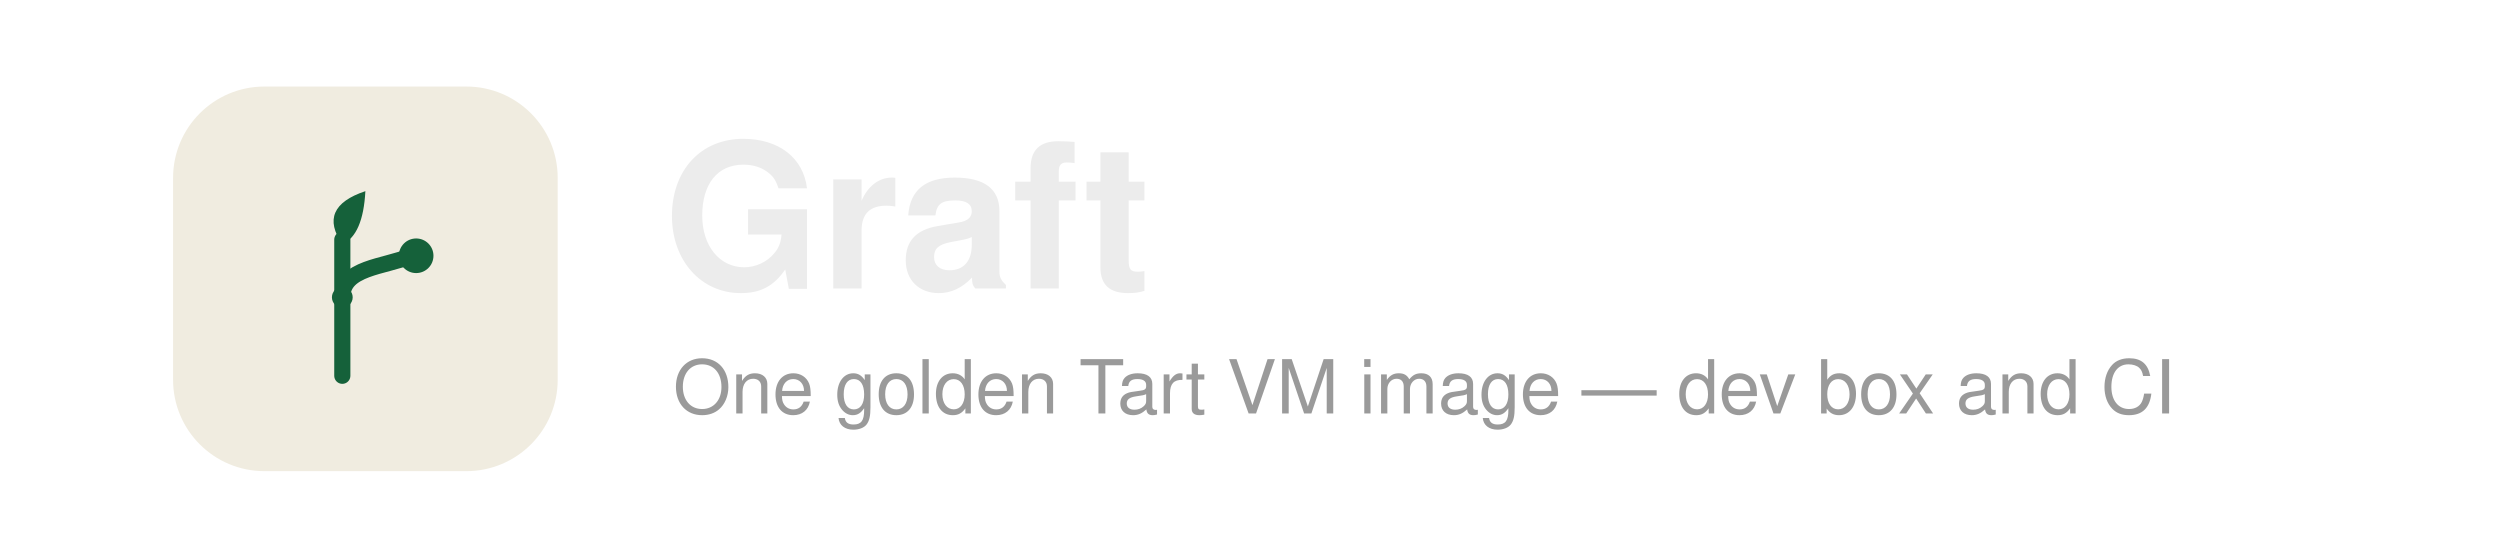
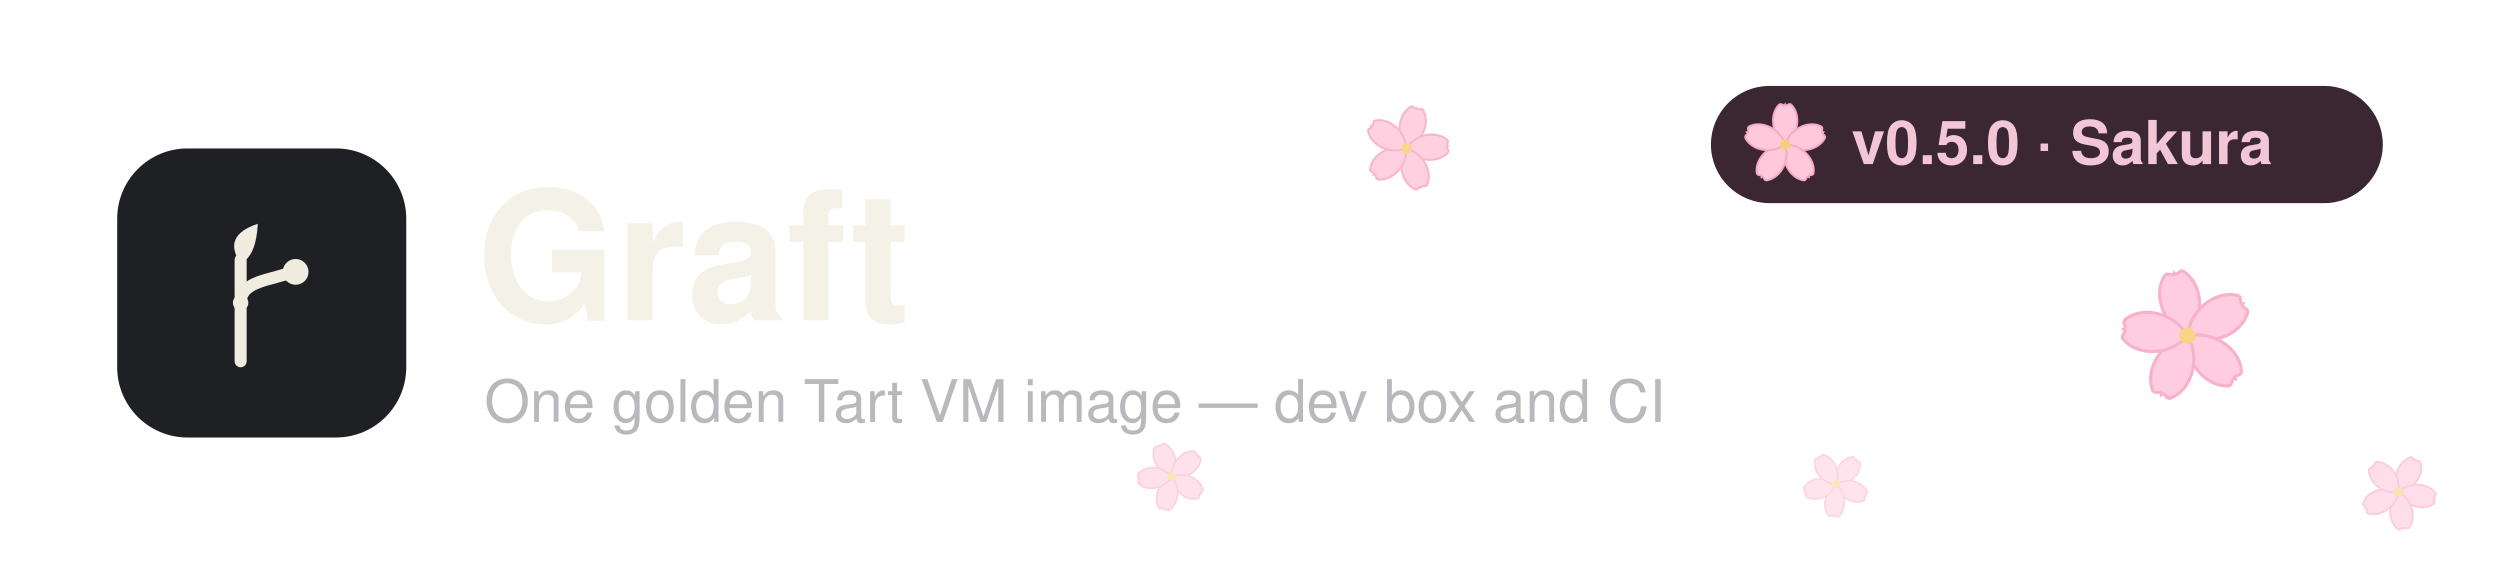
- <svg xmlns="http://www.w3.org/2000/svg" width="520" height="116" viewBox="0 0 520 116">
-   <rect x="36" y="18" width="80" height="80" rx="19" fill="#f0ece0" />
-   <g transform="translate(52,34) scale(0.48)" fill="#15613a">
-     <line x1="40" y1="92" x2="40" y2="33" stroke="#15613a" stroke-width="7" stroke-linecap="round" />
-     <path d="M40 58 C40 45 58 45 70 40" fill="none" stroke="#15613a" stroke-width="7" stroke-linecap="round" />
+ <svg xmlns="http://www.w3.org/2000/svg" width="640" height="150" viewBox="0 0 640 150">
+   <defs>
+     <path id="petal" d="M0 0 C -7 -5 -8 -15 -3.5 -20 C -2 -22 -0.8 -19 0 -20.5 C 0.8 -19 2 -22 3.5 -20 C 8 -15 7 -5 0 0 Z" />
+     <g id="blossom">
+       <g fill="#ffc8db" stroke="#f7a8c5" stroke-width="1">
+         <use href="#petal" />
+         <use href="#petal" transform="rotate(72)" />
+         <use href="#petal" transform="rotate(144)" />
+         <use href="#petal" transform="rotate(216)" />
+         <use href="#petal" transform="rotate(288)" />
+       </g>
+       <circle r="2.6" fill="#f7cf78" />
+     </g>
+   </defs>
+   <use href="#blossom" transform="translate(360,38) scale(0.52) rotate(15)" opacity="0.85" />
+   <use href="#blossom" transform="translate(560,86) scale(0.8) rotate(-12)" opacity="0.9" />
+   <use href="#blossom" transform="translate(614,126) scale(0.46) rotate(28)" opacity="0.6" />
+   <use href="#blossom" transform="translate(300,122) scale(0.42) rotate(-22)" opacity="0.55" />
+   <use href="#blossom" transform="translate(470,124) scale(0.4) rotate(40)" opacity="0.5" />
+   <rect x="30" y="38" width="74" height="74" rx="18" fill="#1f2024" />
+   <g transform="translate(44,52) scale(0.44)" fill="#f0ece0">
+     <line x1="40" y1="92" x2="40" y2="33" stroke="#f0ece0" stroke-width="7" stroke-linecap="round" />
+     <path d="M40 58 C40 45 58 45 70 40" fill="none" stroke="#f0ece0" stroke-width="7" stroke-linecap="round" />
    <circle cx="40" cy="58" r="4.5" />
    <circle cx="72" cy="40" r="7.5" />
    <path d="M40 35 Q29 19 50 12 Q49 31 40 35 Z" />
  </g>
-   <text x="138" y="60" font-family="Helvetica Neue, Helvetica, Arial, sans-serif" font-size="42" font-weight="bold" fill="#ececec">Graft</text>
-   <text x="140" y="86" font-family="Helvetica Neue, Helvetica, Arial, sans-serif" font-size="15.5" fill="#9a9a9a">One golden Tart VM image — dev box and CI</text>
+   <text x="122" y="82" font-family="Helvetica Neue, Helvetica, Arial, sans-serif" font-size="46" font-weight="bold" fill="#f4f1e6">Graft</text>
+   <text x="124" y="108" font-family="Helvetica Neue, Helvetica, Arial, sans-serif" font-size="15" fill="#b9b9bd">One golden Tart VM image — dev box and CI</text>
+   <rect x="438" y="22" width="172" height="30" rx="15" fill="#3b2731" />
+   <use href="#blossom" transform="translate(457,37) scale(0.5)" />
+   <text x="474" y="42" font-family="Helvetica Neue, Helvetica, Arial, sans-serif" font-size="15.5" font-weight="600" fill="#f3c6d6">v0.5.0 · Sakura</text>
</svg>
